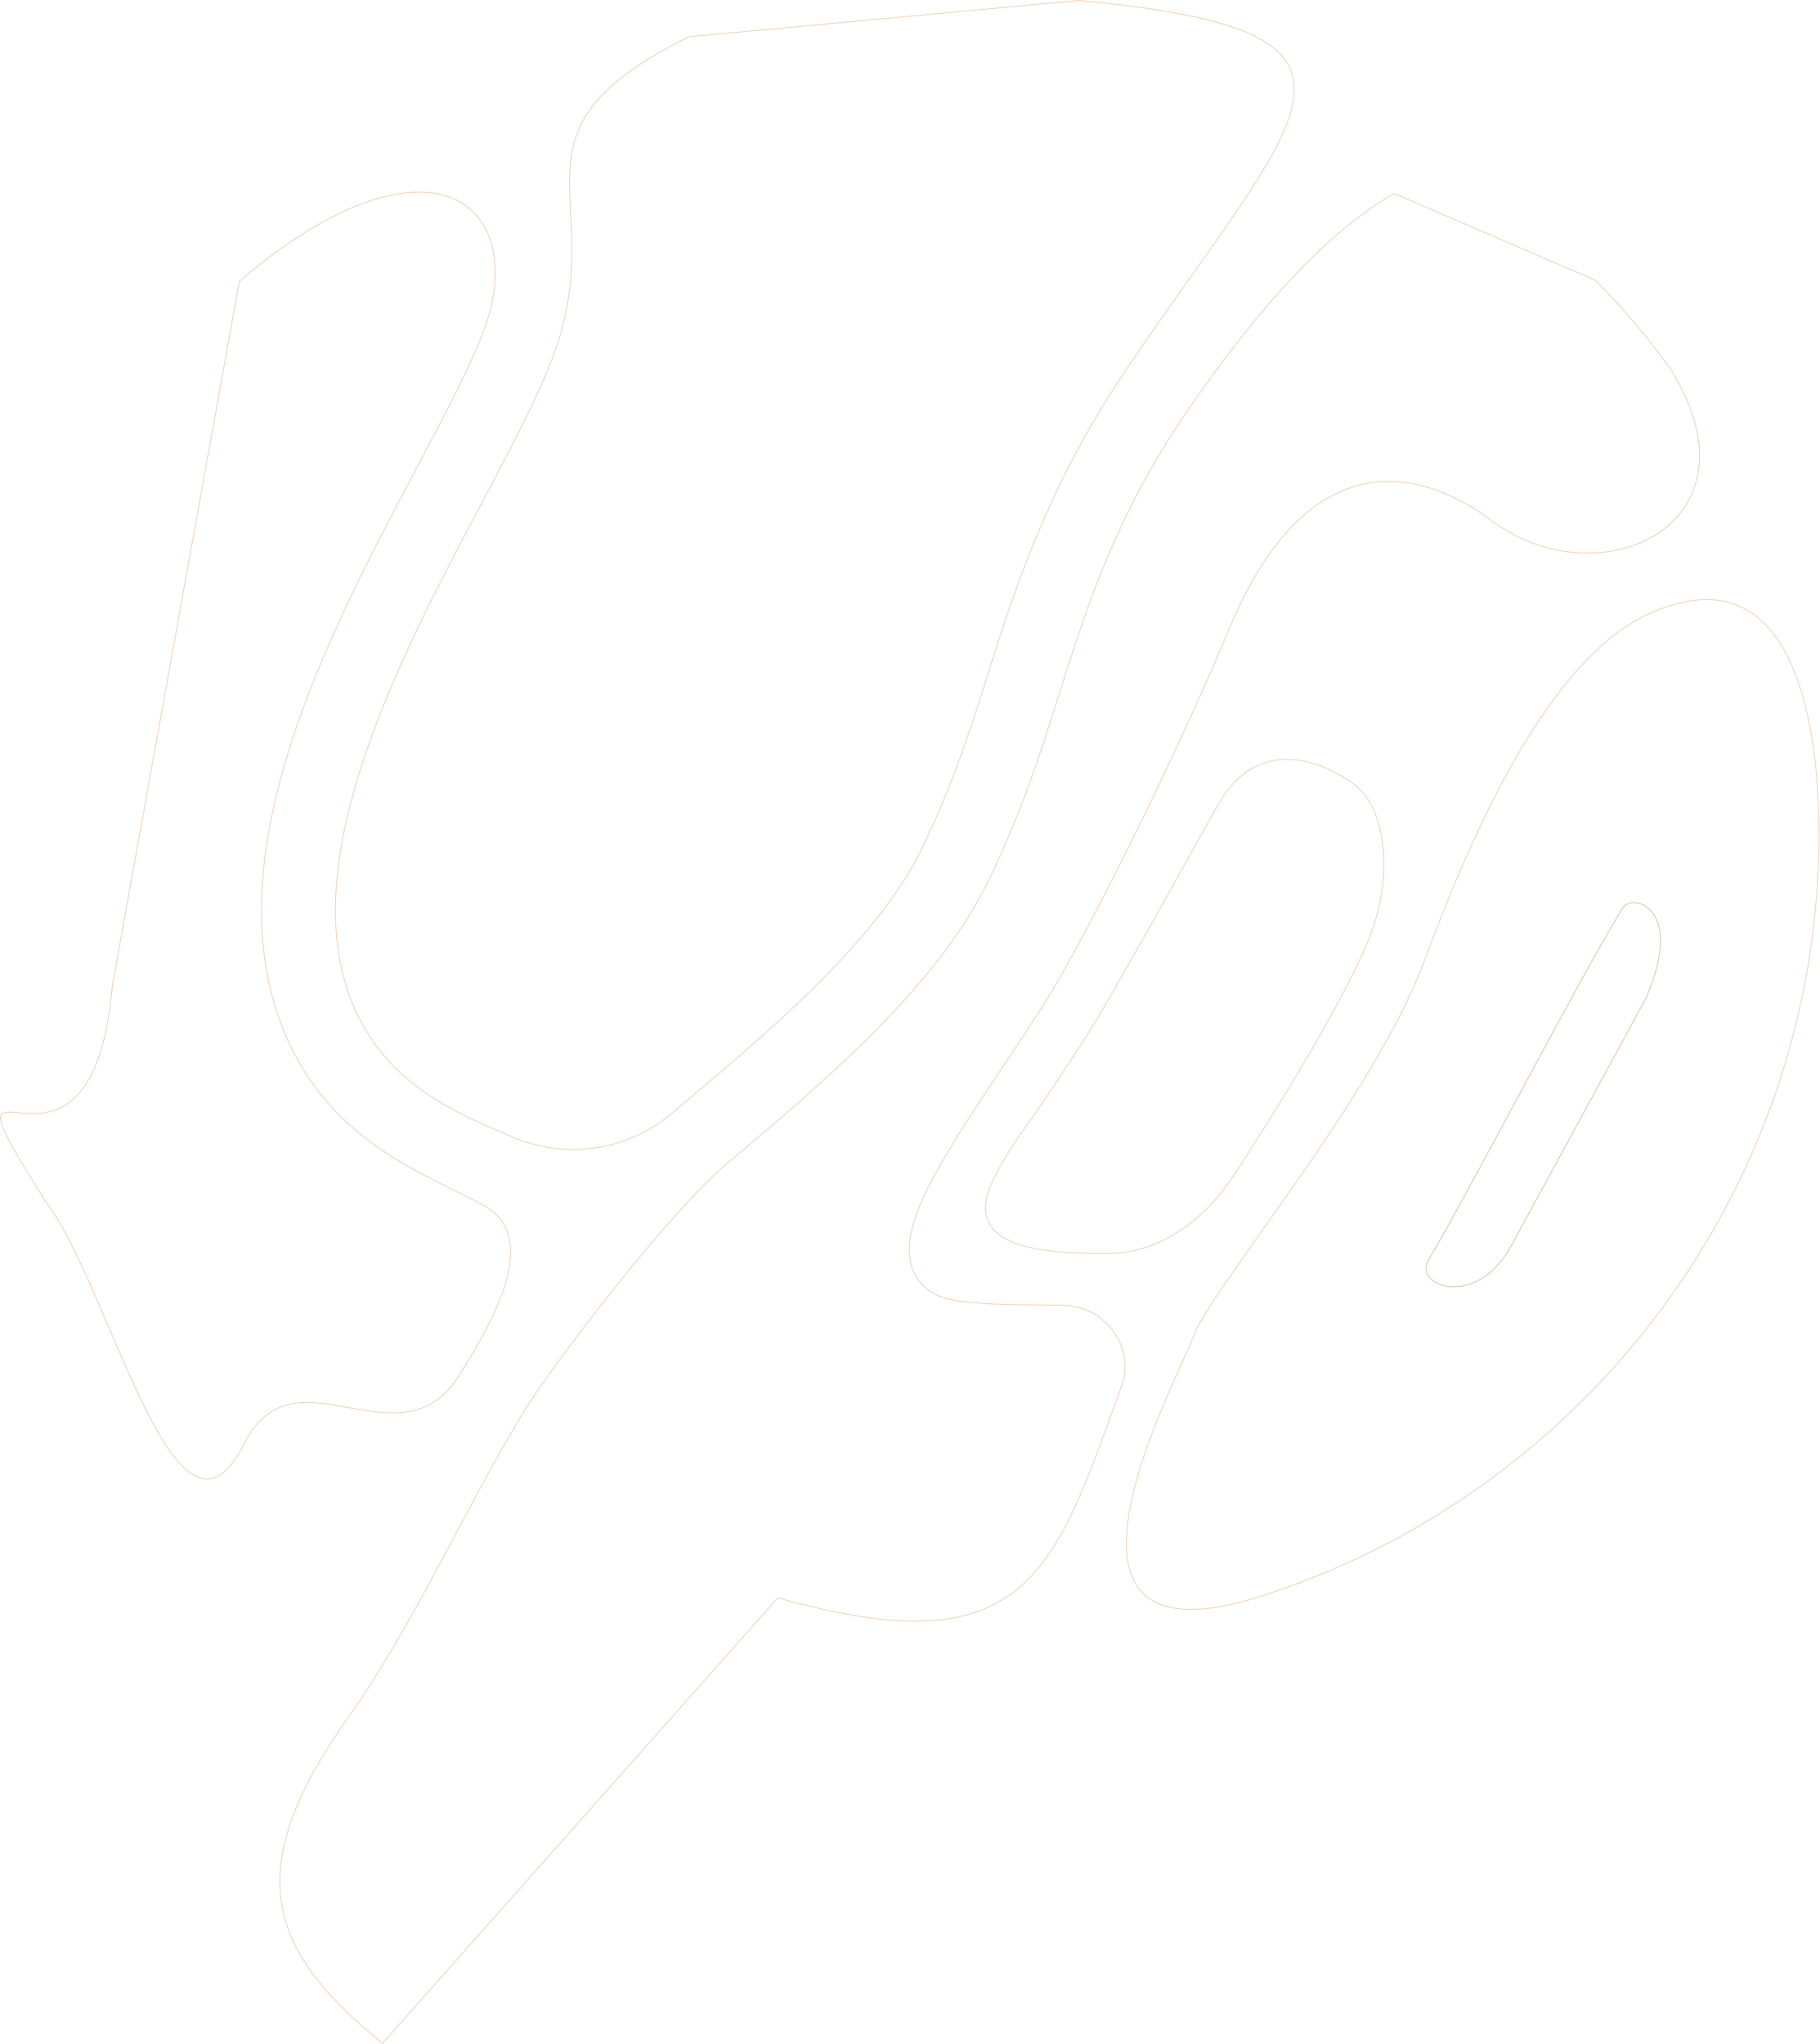
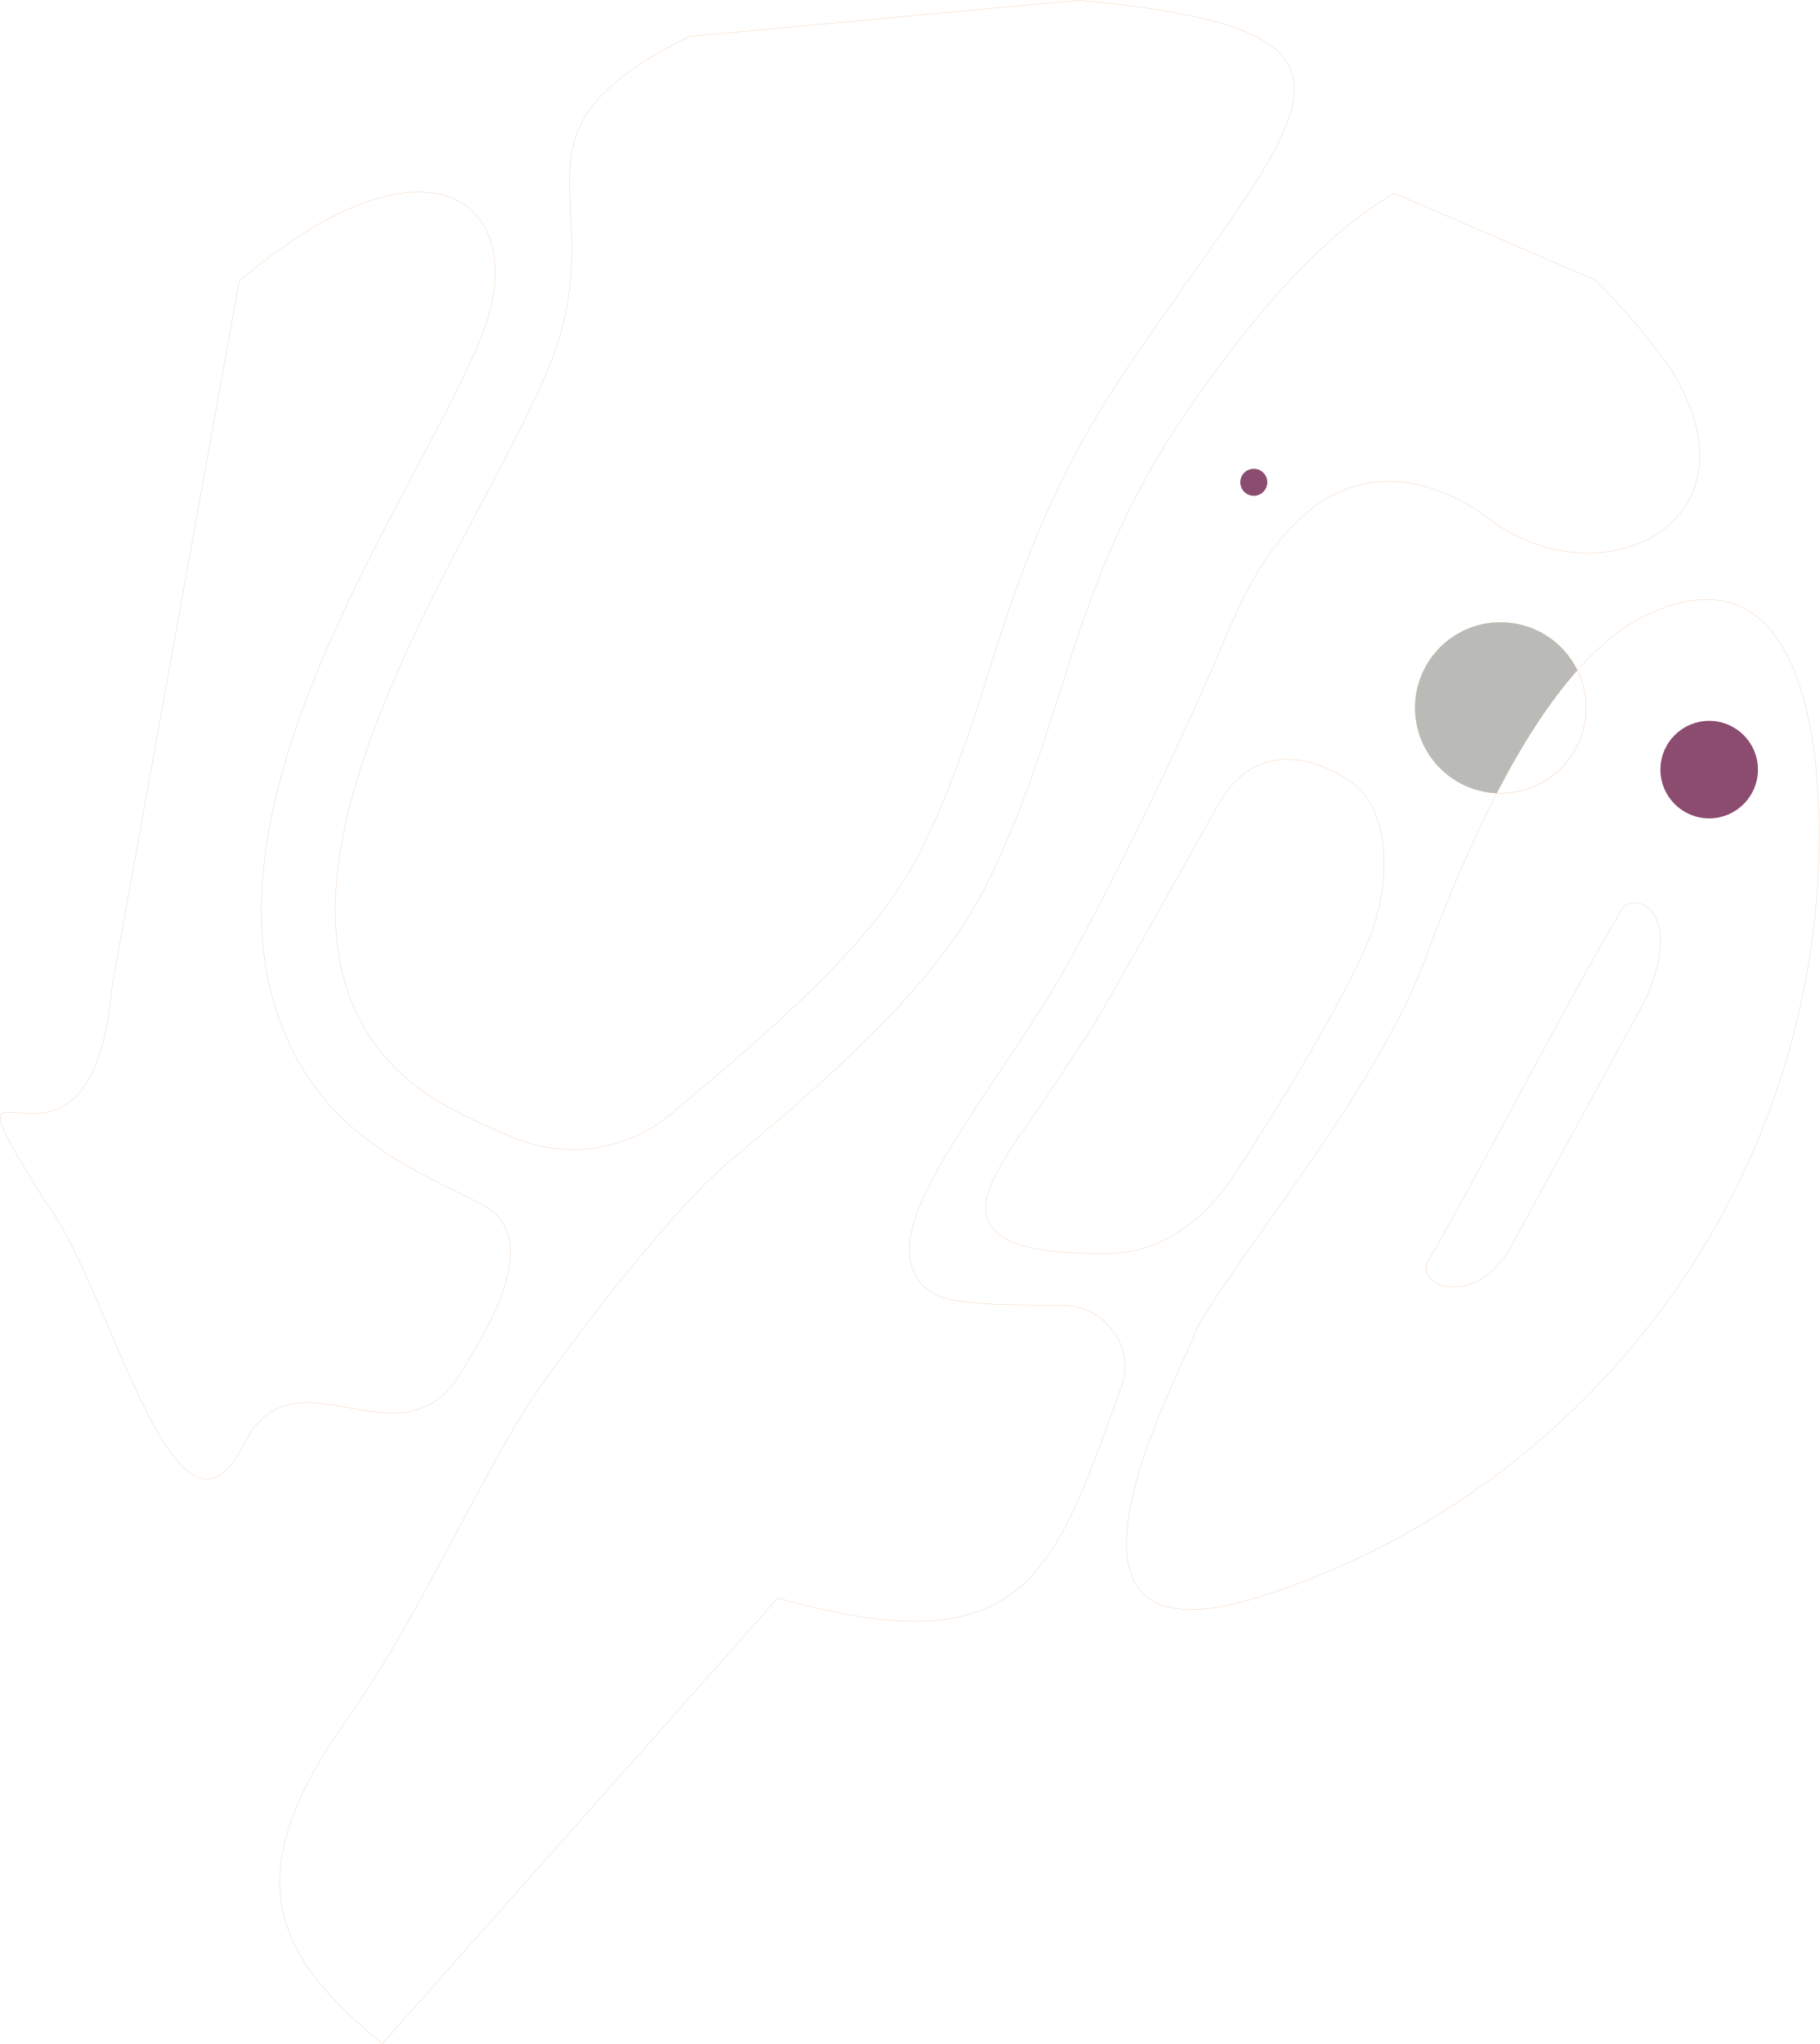
- <svg xmlns="http://www.w3.org/2000/svg" viewBox="0 0 1884.413 2116.875">
-   <g id="0c896977-ab9e-4be4-a746-fe21d7e4ef82" data-name="Layer 2">
-     <g id="e4f2f7bd-94d6-4d9f-9f6e-3c1cf4527973" data-name="Layer 1">
-       <g style="opacity:0.7">
-         <path d="M498.969,520.86c-84.422,159.228-199.948,377.261-130.025,527.349,35.142,75.404,101.7,103.785,160.446,128.794.332.141.677.283,1.009.431,55.238,23.623,118.669,14.748,164.662-23.9q4.367-3.676,8.81-7.398c90.448-75.894,202.986-170.382,249.722-265.069,33.026-67.006,53.318-131.241,72.903-193.418,30.716-97.44,65.749-195.928,142.559-308.959C1350.112,112.253,1460.273,32.409,1117.284.502L713.773,38.005C509.174,139.091,635.667,204.077,571.975,371.241,555.973,413.287,529.558,463.122,498.969,520.86Z" style="fill:none;stroke:#edc4a4;stroke-miterlimit:10;stroke-width:1.001px" />
-         <path d="M476.977,1422.221c26.583-43.784,88.251-140.313,22.375-174.778-61.899-32.382-152.22-64.916-199.803-166.859-86.015-184.672,39.813-422.153,131.759-595.614,29.387-55.458,54.789-103.368,69.085-140.953,49.619-130.248-51.343-218.746-244.5-59.533l-8.065,7.124L116.378,1020.574c-22.319,259.81-197.969,18.489-69,224,67.742,88.57,134.702,391.756,206,250C305.35,1391.335,415.288,1523.938,476.977,1422.221Z" style="fill:none;stroke:#edc4a4;stroke-miterlimit:10;stroke-width:1.001px" />
-         <path d="M1101.122,1351.798c-6.13-.081-11.966-.123-17.272-.166-37.488-.265-72.855-.53-99.665-5.869-18.29-3.635-31.921-14.238-38.359-29.801-17.684-42.676,23.667-107.957,92.546-210.916,20.864-31.24,42.486-63.502,58.276-90.842,42.448-73.461,122.148-233.333,176.458-363.102,84.821-202.661,205.994-161.16,270.443-112.691,113.647,85.469,287.615,3.706,185.792-157.208-23.222-32.553-49.268-62.633-77.157-90.989l-208.364-89.828c-66.823,38.637-136.185,112.005-212.744,223.133-70.508,102.349-101.368,191.291-131.576,287.133-20.455,64.909-41.578,132.038-77.225,204.273-53.858,109.167-173.241,209.368-269.168,289.875-62.027,52.018-183.822,212.96-210.652,257.147-60.946,100.456-115.383,223.172-180.617,314.956C249.019,1935.641,275.089,2018.117,396.167,2116.185L805.536,1654.791c259.234,73.167,285.812-25.825,355.926-219.181C1176.185,1395.01,1144.313,1352.347,1101.122,1351.798Z" style="fill:none;stroke:#edc4a4;stroke-miterlimit:10;stroke-width:1.001px" />
-         <path d="M1880.481,794.247C1856.09,569.783,1738.903,621.613,1703.195,637.725l.038.085c-60.889,29.952-120.946,109.207-178.427,235.605-16.093,35.254-32.187,74.673-49.227,120.491-33.512,90.084-107.919,195.088-167.711,279.417-28.689,40.503-53.363,75.44-67.601,100.252a2.86,2.86,0,0,0-.246.549c-13.471,41.98-178.588,335.492,35.462,287.397,6.314-1.761,12.827-3.02,19.075-4.923,2.745-.786,5.472-1.562,8.331-2.452,336.397-106.216,581.024-421.09,581.024-792.134C1883.912,839.137,1882.303,816.659,1880.481,794.247Zm-175.814,239.439-138.809,255.22c-37.076,68.633-102.339,42.552-86.757,16.529,40.394-67.454,151.059-282.333,201.147-364.73C1690.339,924.1,1745.681,938.963,1704.667,1033.686Z" style="fill:none;stroke:#edc4a4;stroke-miterlimit:10;stroke-width:1.001px" />
-         <path d="M1261.269,833.874c-54.125,96.739-85.597,153.35-117.06,207.821-16.699,28.892-38.775,61.95-60.17,93.909-24.083,36.016-36.437,48.677-54.561,84.537-37.038,73.305,50.964,78.071,116.975,78.071,46.126,0,96.891-24.84,137.029-89.616,0,0,100.233-152.834,133.82-235.175,25.749-63.123,20.173-136.026-16.368-162.211C1366.58,786.598,1301.384,762.174,1261.269,833.874Z" style="fill:none;stroke:#edc4a4;stroke-miterlimit:10;stroke-width:1.001px" />
+ <svg xmlns="http://www.w3.org/2000/svg" viewBox="0 0 1883.979 2116.358">
+   <g id="9b5fc8e6-6e9b-4788-b602-2a114057359c" data-name="Layer 2">
+     <g id="36f277c6-0d50-4bea-b795-a185e633a17f" data-name="Layer 1">
+       <g style="opacity:0.8">
+         <g style="opacity:0.7">
+           <path d="M498.752,520.642c-84.422,159.228-199.948,377.261-130.025,527.349,35.142,75.404,101.7,103.785,160.446,128.794.332.141.677.283,1.009.431,55.238,23.623,118.669,14.748,164.662-23.9q4.367-3.676,8.81-7.398c90.448-75.894,202.986-170.382,249.722-265.069,33.026-67.006,53.318-131.241,72.903-193.418,30.716-97.44,65.749-195.928,142.559-308.959C1349.895,112.035,1460.056,32.191,1117.067.285L713.556,37.787C508.957,138.873,635.45,203.859,571.758,371.024,555.756,413.069,529.341,462.905,498.752,520.642Z" style="fill:none;stroke:#edc4a4;stroke-miterlimit:10;stroke-width:0.567px" />
+           <path d="M476.76,1422.004c26.583-43.784,88.251-140.313,22.375-174.778-61.899-32.382-152.22-64.916-199.803-166.859-86.015-184.672,39.813-422.153,131.759-595.614,29.387-55.458,54.789-103.368,69.085-140.953,49.619-130.248-51.343-218.746-244.5-59.533l-8.065,7.124L116.161,1020.356c-22.319,259.81-197.969,18.489-69,224,67.742,88.57,134.702,391.756,206,250C305.133,1391.117,415.071,1523.72,476.76,1422.004Z" style="fill:none;stroke:#edc4a4;stroke-miterlimit:10;stroke-width:0.567px" />
+           <path d="M1100.905,1351.58c-6.13-.081-11.966-.123-17.272-.166-37.488-.265-72.855-.53-99.665-5.869-18.29-3.635-31.921-14.238-38.359-29.801-17.684-42.676,23.667-107.957,92.546-210.916,20.865-31.24,42.486-63.502,58.276-90.842,42.448-73.461,122.148-233.333,176.458-363.102,84.821-202.661,205.994-161.16,270.443-112.691,113.647,85.469,287.615,3.706,185.792-157.208-23.222-32.553-49.268-62.633-77.157-90.989l-208.364-89.828c-66.823,38.637-136.185,112.005-212.744,223.133-70.508,102.349-101.368,191.291-131.576,287.133-20.455,64.909-41.578,132.038-77.225,204.273-53.858,109.167-173.241,209.368-269.168,289.875-62.027,52.018-183.822,212.96-210.652,257.147-60.946,100.456-115.383,223.172-180.617,314.956-112.819,158.737-86.749,241.214,34.33,339.282l409.369-461.394c259.234,73.167,285.812-25.825,355.926-219.181C1175.968,1394.792,1144.097,1352.129,1100.905,1351.58Z" style="fill:none;stroke:#edc4a4;stroke-miterlimit:10;stroke-width:0.567px" />
+           <path d="M1880.264,794.029c-24.391-224.463-141.578-172.633-177.286-156.521l.038.085c-60.889,29.952-120.946,109.207-178.427,235.605-16.093,35.254-32.187,74.673-49.227,120.491-33.512,90.084-107.919,195.088-167.711,279.417-28.689,40.503-53.363,75.44-67.601,100.252a2.861,2.861,0,0,0-.246.549c-13.471,41.98-178.588,335.492,35.462,287.397,6.314-1.761,12.827-3.02,19.075-4.923,2.745-.786,5.472-1.562,8.331-2.452,336.397-106.216,581.024-421.09,581.024-792.134C1883.696,838.92,1882.086,816.441,1880.264,794.029ZM1704.45,1033.468l-138.809,255.22c-37.076,68.633-102.339,42.552-86.757,16.529,40.394-67.454,151.059-282.333,201.147-364.73C1690.122,923.883,1745.464,938.745,1704.45,1033.468Z" style="fill:none;stroke:#edc4a4;stroke-miterlimit:10;stroke-width:0.567px" />
+           <path d="M1261.052,833.656c-54.125,96.739-85.597,153.35-117.06,207.821-16.699,28.892-38.775,61.95-60.17,93.909-24.083,36.016-36.437,48.677-54.561,84.537-37.038,73.305,50.964,78.071,116.975,78.071,46.126,0,96.891-24.84,137.029-89.616,0,0,100.233-152.834,133.82-235.175,25.749-63.123,20.173-136.026-16.368-162.211C1366.364,786.38,1301.167,761.956,1261.052,833.656Z" style="fill:none;stroke:#edc4a4;stroke-miterlimit:10;stroke-width:0.567px" />
+         </g>
      </g>
-       <path d="M1704.667,1033.686l-138.809,255.22c-37.076,68.633-102.339,42.552-86.757,16.529,40.394-67.454,151.059-282.333,201.147-364.73C1690.339,924.1,1745.681,938.963,1704.667,1033.686Z" style="fill:none;stroke:#d4ae99;stroke-miterlimit:10;stroke-width:0.283px" />
+       <circle cx="1769.661" cy="796.856" r="50.5" style="fill:#8c4c6f" />
+       <circle cx="1298.161" cy="499.356" r="14" style="fill:#8b4d6f" />
+       <circle cx="1553.661" cy="732.856" r="88.5" style="fill:none;stroke:#edc4a4;stroke-miterlimit:10;stroke-width:0.454px;opacity:0.8" />
+       <path d="M1553.661,644.356a88.498,88.498,0,0,0-3.943,176.908q41.05-79.503,83.46-127.29A88.5,88.5,0,0,0,1553.661,644.356Z" style="fill:#babab6" />
    </g>
  </g>
</svg>
